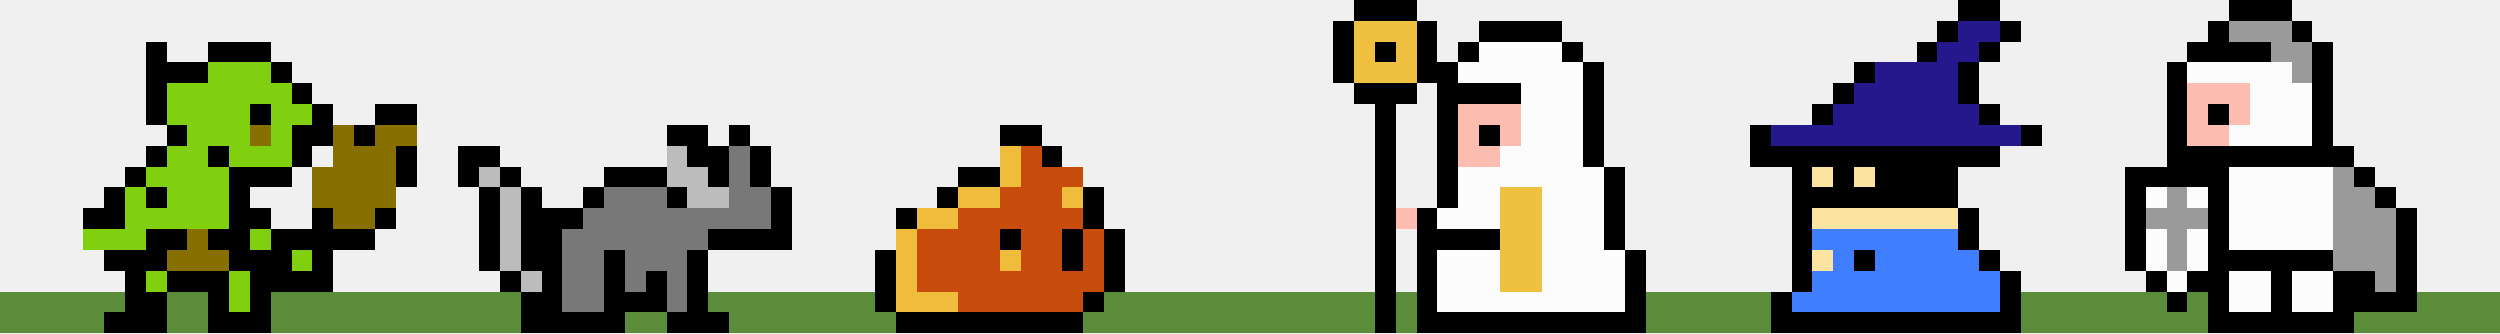
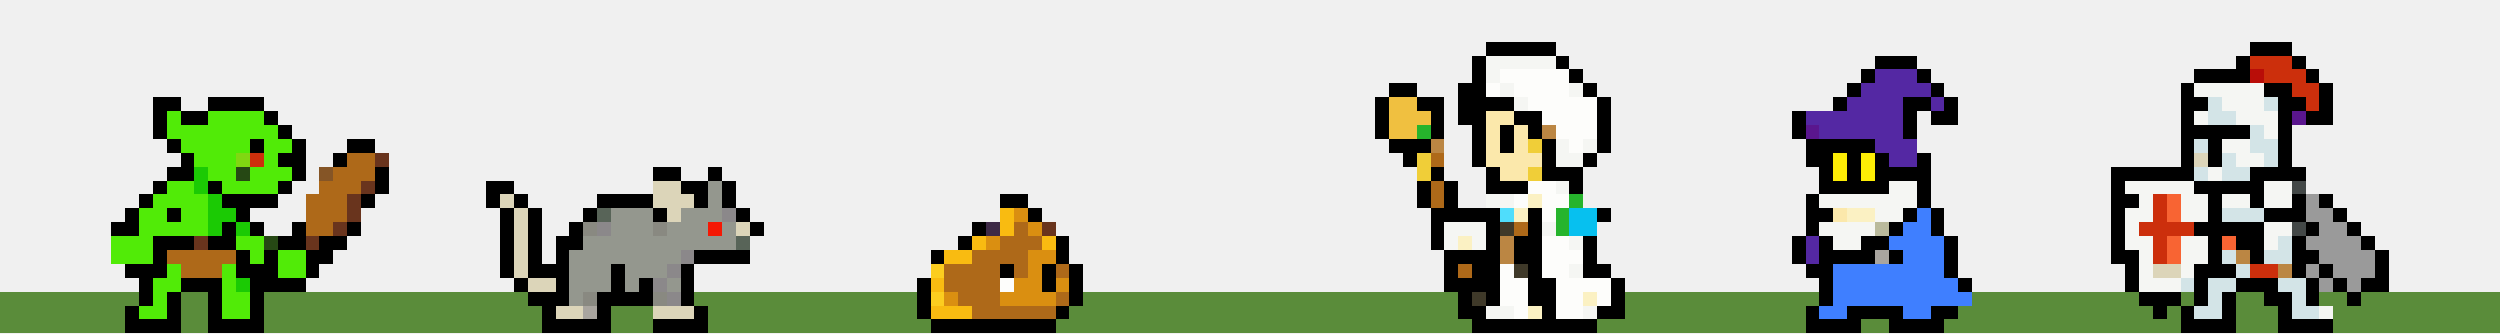
- <svg xmlns="http://www.w3.org/2000/svg" viewBox="0 0 120 16" width="960" height="128" shape-rendering="crispEdges">
+ <svg xmlns="http://www.w3.org/2000/svg" viewBox="0 0 180 24" width="960" height="128" shape-rendering="crispEdges">
  <defs>
    <filter id="flash">
      <feFlood flood-color="#ffffff" />
      <feComposite operator="in" in2="SourceAlpha" />
    </filter>
    <g id="a0">
-       <path fill="#000000" d="M3 2h1v1h-1zM6 2h3v1h-3zM3 3h3v1h-3zM9 3h1v1h-1zM3 4h1v1h-1zM10 4h1v1h-1zM3 5h1v1h-1zM8 5h1v1h-1zM11 5h1v1h-1zM14 5h2v1h-2zM4 6h1v1h-1zM10 6h2v1h-2zM13 6h1v1h-1zM3 7h1v1h-1zM6 7h1v1h-1zM10 7h1v1h-1zM15 7h1v1h-1zM2 8h1v1h-1zM7 8h3v1h-3zM15 8h1v1h-1zM1 9h1v1h-1zM3 9h1v1h-1zM7 9h1v1h-1zM0 10h2v1h-2zM7 10h2v1h-2zM11 10h1v1h-1zM14 10h1v1h-1zM3 11h2v1h-2zM6 11h2v1h-2zM9 11h5v1h-5zM1 12h3v1h-3zM7 12h3v1h-3zM11 12h1v1h-1zM2 13h1v1h-1zM4 13h3v1h-3zM8 13h4v1h-4zM2 14h2v1h-2zM6 14h1v1h-1zM8 14h1v1h-1zM1 15h3v1h-3zM6 15h3v1h-3z" />
-       <path fill="#80d010" d="M6 3h3v1h-3zM4 4h6v1h-6zM4 5h4v1h-4zM9 5h2v1h-2zM5 6h3v1h-3zM9 6h1v1h-1zM4 7h2v1h-2zM7 7h3v1h-3zM3 8h4v1h-4zM2 9h1v1h-1zM4 9h3v1h-3zM2 10h5v1h-5zM0 11h3v1h-3zM8 11h1v1h-1zM10 12h1v1h-1zM3 13h1v1h-1zM7 13h1v1h-1zM7 14h1v1h-1z" />
-       <path fill="#887000" d="M8 6h1v1h-1zM12 6h1v1h-1zM14 6h2v1h-2zM12 7h3v1h-3zM11 8h4v1h-4zM11 9h4v1h-4zM12 10h2v1h-2zM5 11h1v1h-1zM4 12h3v1h-3z" />
+       <path fill="#000000" d="M5 7h2v1h-2zM9 7h4v1h-4zM5 8h1v1h-1zM7 8h2v1h-2zM13 8h1v1h-1zM5 9h1v1h-1zM14 9h1v1h-1zM6 10h1v1h-1zM12 10h1v1h-1zM15 10h1v1h-1zM19 10h2v1h-2zM7 11h1v1h-1zM14 11h2v1h-2zM18 11h1v1h-1zM6 12h2v1h-2zM15 12h1v1h-1zM21 12h1v1h-1zM5 13h1v1h-1zM9 13h1v1h-1zM14 13h1v1h-1zM21 13h1v1h-1zM4 14h1v1h-1zM10 14h4v1h-4zM20 14h1v1h-1zM3 15h1v1h-1zM6 15h1v1h-1zM11 15h1v1h-1zM2 16h2v1h-2zM10 16h1v1h-1zM12 16h1v1h-1zM15 16h1v1h-1zM19 16h1v1h-1zM5 17h3v1h-3zM9 17h2v1h-2zM14 17h2v1h-2zM17 17h2v1h-2zM5 18h1v1h-1zM11 18h1v1h-1zM13 18h1v1h-1zM16 18h2v1h-2zM3 19h3v1h-3zM11 19h3v1h-3zM16 19h1v1h-1zM4 20h1v1h-1zM7 20h3v1h-3zM12 20h4v1h-4zM4 21h1v1h-1zM6 21h1v1h-1zM9 21h1v1h-1zM12 21h1v1h-1zM3 22h1v1h-1zM6 22h1v1h-1zM9 22h1v1h-1zM12 22h1v1h-1zM3 23h4v1h-4zM9 23h4v1h-4z" />
+       <path fill="#1bca04" d="M8 12h1v1h-1zM8 13h1v1h-1zM9 14h1v1h-1zM9 15h2v1h-2zM9 16h1v1h-1zM11 16h1v1h-1zM11 20h1v1h-1z" />
+       <path fill="#264814" d="M11 12h1v1h-1zM13 17h1v1h-1z" />
+       <path fill="#51eb07" d="M6 8h1v1h-1zM9 8h4v1h-4zM6 9h8v1h-8zM7 10h5v1h-5zM13 10h2v1h-2zM8 11h3v1h-3zM13 11h1v1h-1zM9 12h2v1h-2zM12 12h3v1h-3zM6 13h2v1h-2zM10 13h4v1h-4zM5 14h4v1h-4zM4 15h2v1h-2zM7 15h2v1h-2zM4 16h5v1h-5zM2 17h3v1h-3zM11 17h2v1h-2zM2 18h3v1h-3zM12 18h1v1h-1zM14 18h2v1h-2zM6 19h1v1h-1zM10 19h1v1h-1zM14 19h2v1h-2zM5 20h2v1h-2zM10 20h1v1h-1zM5 21h1v1h-1zM10 21h2v1h-2zM4 22h2v1h-2zM10 22h2v1h-2z" />
+       <path fill="#69341d" d="M21 11h1v1h-1zM20 13h1v1h-1zM19 14h1v1h-1zM19 15h1v1h-1zM18 16h1v1h-1zM8 17h1v1h-1zM16 17h1v1h-1z" />
+       <path fill="#81d712" d="M11 11h1v1h-1z" />
+       <path fill="#855526" d="M17 12h1v1h-1z" />
+       <path fill="#ae6919" d="M19 11h2v1h-2zM18 12h3v1h-3zM17 13h3v1h-3zM16 14h3v1h-3zM16 15h3v1h-3zM16 16h2v1h-2zM6 18h5v1h-5zM7 19h3v1h-3z" />
+       <path fill="#cc2f0c" d="M12 11h1v1h-1z" />
    </g>
    <g id="a1">
-       <path fill="#000000" d="M10 6h2v1h-2zM13 6h1v1h-1zM0 7h2v1h-2zM11 7h2v1h-2zM14 7h1v1h-1zM0 8h1v1h-1zM2 8h1v1h-1zM7 8h3v1h-3zM12 8h1v1h-1zM14 8h1v1h-1zM1 9h1v1h-1zM3 9h1v1h-1zM6 9h1v1h-1zM10 9h1v1h-1zM15 9h1v1h-1zM1 10h1v1h-1zM3 10h3v1h-3zM15 10h1v1h-1zM1 11h1v1h-1zM3 11h2v1h-2zM12 11h4v1h-4zM1 12h1v1h-1zM3 12h2v1h-2zM7 12h1v1h-1zM11 12h1v1h-1zM2 13h1v1h-1zM4 13h1v1h-1zM7 13h1v1h-1zM9 13h1v1h-1zM11 13h1v1h-1zM3 14h2v1h-2zM7 14h3v1h-3zM11 14h1v1h-1zM3 15h5v1h-5zM10 15h3v1h-3z" />
-       <path fill="#787878" d="M13 7h1v1h-1zM13 8h1v1h-1zM7 9h3v1h-3zM13 9h2v1h-2zM6 10h9v1h-9zM5 11h7v1h-7zM5 12h2v1h-2zM8 12h3v1h-3zM5 13h2v1h-2zM8 13h1v1h-1zM10 13h1v1h-1zM5 14h2v1h-2zM10 14h1v1h-1z" />
-       <path fill="#bcbcbc" d="M10 7h1v1h-1zM1 8h1v1h-1zM10 8h2v1h-2zM2 9h1v1h-1zM11 9h2v1h-2zM2 10h1v1h-1zM2 11h1v1h-1zM2 12h1v1h-1zM3 13h1v1h-1z" />
+       <path fill="#000000" d="M14 12h2v1h-2zM18 12h1v1h-1zM2 13h2v1h-2zM16 13h2v1h-2zM19 13h1v1h-1zM2 14h1v1h-1zM4 14h1v1h-1zM10 14h4v1h-4zM17 14h1v1h-1zM19 14h1v1h-1zM3 15h1v1h-1zM5 15h1v1h-1zM9 15h1v1h-1zM14 15h1v1h-1zM20 15h1v1h-1zM3 16h1v1h-1zM5 16h1v1h-1zM8 16h1v1h-1zM21 16h1v1h-1zM3 17h1v1h-1zM5 17h1v1h-1zM7 17h2v1h-2zM3 18h1v1h-1zM5 18h1v1h-1zM7 18h1v1h-1zM17 18h4v1h-4zM3 19h1v1h-1zM5 19h3v1h-3zM11 19h1v1h-1zM16 19h1v1h-1zM4 20h1v1h-1zM7 20h1v1h-1zM11 20h1v1h-1zM13 20h1v1h-1zM16 20h1v1h-1zM5 21h3v1h-3zM10 21h4v1h-4zM16 21h1v1h-1zM6 22h1v1h-1zM10 22h1v1h-1zM17 22h1v1h-1zM6 23h5v1h-5zM14 23h4v1h-4z" />
+       <path fill="#586458" d="M10 15h1v1h-1zM20 17h1v1h-1z" />
+       <path fill="#898981" d="M9 16h1v1h-1zM14 16h1v1h-1zM9 21h1v1h-1zM14 21h1v1h-1z" />
+       <path fill="#8b888a" d="M19 15h1v1h-1zM10 16h1v1h-1zM16 18h1v1h-1zM15 19h1v1h-1zM14 20h1v1h-1zM15 21h1v1h-1z" />
+       <path fill="#94978e" d="M18 13h1v1h-1zM18 14h1v1h-1zM11 15h3v1h-3zM16 15h3v1h-3zM11 16h3v1h-3zM15 16h3v1h-3zM19 16h1v1h-1zM9 17h11v1h-11zM8 18h8v1h-8zM8 19h3v1h-3zM12 19h3v1h-3zM8 20h3v1h-3zM12 20h1v1h-1zM15 20h1v1h-1zM8 21h1v1h-1z" />
+       <path fill="#a9a59f" d="M9 22h1v1h-1z" />
+       <path fill="#dcd5b9" d="M14 13h2v1h-2zM3 14h1v1h-1zM14 14h3v1h-3zM4 15h1v1h-1zM15 15h1v1h-1zM4 16h1v1h-1zM20 16h1v1h-1zM4 17h1v1h-1zM4 18h1v1h-1zM4 19h1v1h-1zM5 20h2v1h-2zM7 22h2v1h-2zM14 22h3v1h-3z" />
+       <path fill="#f51804" d="M18 16h1v1h-1z" />
    </g>
    <g id="a2">
-       <path fill="#000000" d="M8 6h2v1h-2zM10 7h1v1h-1zM6 8h2v1h-2zM5 9h1v1h-1zM12 9h1v1h-1zM3 10h1v1h-1zM12 10h1v1h-1zM8 11h1v1h-1zM11 11h1v1h-1zM13 11h1v1h-1zM2 12h1v1h-1zM11 12h1v1h-1zM13 12h1v1h-1zM2 13h1v1h-1zM13 13h1v1h-1zM2 14h1v1h-1zM12 14h1v1h-1zM3 15h9v1h-9z" />
-       <path fill="#c84c0c" d="M9 7h1v1h-1zM9 8h3v1h-3zM8 9h3v1h-3zM6 10h6v1h-6zM4 11h4v1h-4zM9 11h2v1h-2zM12 11h1v1h-1zM4 12h4v1h-4zM9 12h2v1h-2zM12 12h1v1h-1zM4 13h9v1h-9zM6 14h6v1h-6z" />
-       <path fill="#f0bc3c" d="M8 7h1v1h-1zM8 8h1v1h-1zM6 9h2v1h-2zM11 9h1v1h-1zM4 10h2v1h-2zM3 11h1v1h-1zM3 12h1v1h-1zM8 12h1v1h-1zM3 13h1v1h-1zM3 14h3v1h-3z" />
+       <path fill="#000000" d="M12 14h2v1h-2zM14 15h1v1h-1zM10 16h1v1h-1zM9 17h1v1h-1zM16 17h1v1h-1zM7 18h1v1h-1zM16 18h1v1h-1zM12 19h1v1h-1zM15 19h1v1h-1zM17 19h1v1h-1zM6 20h1v1h-1zM15 20h1v1h-1zM17 20h1v1h-1zM6 21h1v1h-1zM17 21h1v1h-1zM6 22h1v1h-1zM16 22h1v1h-1zM7 23h9v1h-9z" />
+       <path fill="#3d2946" d="M11 16h1v1h-1z" />
+       <path fill="#69341d" d="M15 16h1v1h-1z" />
+       <path fill="#ae6919" d="M13 16h1v1h-1zM12 17h3v1h-3zM10 18h4v1h-4zM8 19h4v1h-4zM13 19h1v1h-1zM16 19h1v1h-1zM8 20h4v1h-4zM9 21h3v1h-3zM16 21h1v1h-1zM10 22h6v1h-6z" />
+       <path fill="#da8f11" d="M13 15h1v1h-1zM14 16h1v1h-1zM11 17h1v1h-1zM14 18h2v1h-2zM14 19h1v1h-1zM13 20h2v1h-2zM16 20h1v1h-1zM8 21h1v1h-1zM12 21h4v1h-4z" />
+       <path fill="#f9bb11" d="M12 15h1v1h-1zM12 16h1v1h-1zM10 17h1v1h-1zM15 17h1v1h-1zM8 18h2v1h-2zM7 20h1v1h-1zM7 22h3v1h-3z" />
+       <path fill="#fccd1f" d="M7 19h1v1h-1zM7 21h1v1h-1z" />
+       <path fill="#fdfdfb" d="M12 20h1v1h-1z" />
    </g>
    <g id="a3">
-       <path fill="#000000" d="M6 0h3v1h-3zM5 1h1v1h-1zM9 1h1v1h-1zM4 2h1v1h-1zM7 2h4v1h-4zM4 3h1v1h-1zM11 3h1v1h-1zM4 4h1v1h-1zM11 4h1v1h-1zM4 5h1v1h-1zM9 5h1v1h-1zM11 5h1v1h-1zM4 6h1v1h-1zM11 6h1v1h-1zM3 7h9v1h-9zM2 8h1v1h-1zM9 8h5v1h-5zM1 9h1v1h-1zM9 9h1v1h-1zM13 9h1v1h-1zM0 10h1v1h-1zM9 10h1v1h-1zM13 10h1v1h-1zM0 11h1v1h-1zM9 11h1v1h-1zM13 11h1v1h-1zM0 12h1v1h-1zM4 12h6v1h-6zM13 12h1v1h-1zM0 13h1v1h-1zM2 13h2v1h-2zM6 13h1v1h-1zM9 13h2v1h-2zM12 13h1v1h-1zM0 14h4v1h-4zM6 14h1v1h-1zM9 14h1v1h-1zM11 14h1v1h-1zM3 15h7v1h-7z" />
-       <path fill="currentColor" d="M6 1h3v1h-3zM5 2h2v1h-2zM5 3h1v1h-1zM3 8h1v1h-1zM2 9h2v1h-2zM11 9h1v1h-1zM1 10h3v1h-3zM10 10h3v1h-3zM1 11h3v1h-3zM11 11h1v1h-1zM1 12h3v1h-3zM11 12h1v1h-1zM1 13h1v1h-1z" />
-       <path fill="#fcbcb0" d="M8 4h3v1h-3zM8 5h1v1h-1zM10 5h1v1h-1zM9 6h2v1h-2z" />
-       <path fill="#fcfcfc" d="M6 3h5v1h-5zM5 4h3v1h-3zM5 5h3v1h-3zM5 6h4v1h-4zM4 8h5v1h-5zM4 9h5v1h-5zM10 9h1v1h-1zM12 9h1v1h-1zM4 10h5v1h-5zM4 11h5v1h-5zM10 11h1v1h-1zM12 11h1v1h-1zM10 12h1v1h-1zM12 12h1v1h-1zM4 13h2v1h-2zM7 13h2v1h-2zM11 13h1v1h-1zM4 14h2v1h-2zM7 14h2v1h-2z" />
+       <path fill="#000000" d="M9 3h3v1h-3zM8 4h1v1h-1zM12 4h1v1h-1zM7 5h1v1h-1zM12 5h4v1h-4zM6 6h1v1h-1zM9 6h2v1h-2zM16 6h1v1h-1zM6 7h1v1h-1zM8 7h2v1h-2zM15 7h2v1h-2zM6 8h2v1h-2zM9 8h1v1h-1zM16 8h1v1h-1zM9 9h1v1h-1zM12 9h5v1h-5zM9 10h1v1h-1zM14 10h1v1h-1zM16 10h1v1h-1zM9 11h1v1h-1zM14 11h1v1h-1zM16 11h1v1h-1zM8 12h4v1h-4zM16 12h6v1h-6zM11 13h5v1h-5zM21 13h1v1h-1zM6 14h1v1h-1zM8 14h1v1h-1zM11 14h1v1h-1zM14 14h1v1h-1zM20 14h2v1h-2zM5 15h1v1h-1zM8 15h3v1h-3zM14 15h1v1h-1zM21 15h1v1h-1zM4 16h1v1h-1zM7 16h1v1h-1zM11 16h5v1h-5zM21 16h1v1h-1zM3 17h1v1h-1zM8 17h1v1h-1zM11 17h2v1h-2zM14 17h1v1h-1zM21 17h1v1h-1zM2 18h1v1h-1zM7 18h2v1h-2zM11 18h1v1h-1zM14 18h1v1h-1zM20 18h2v1h-2zM2 19h1v1h-1zM6 19h1v1h-1zM8 19h1v1h-1zM13 19h3v1h-3zM20 19h1v1h-1zM2 20h2v1h-2zM5 20h1v1h-1zM7 20h1v1h-1zM10 20h3v1h-3zM15 20h1v1h-1zM20 20h1v1h-1zM4 21h1v1h-1zM7 21h1v1h-1zM9 21h2v1h-2zM13 21h1v1h-1zM15 21h1v1h-1zM17 21h3v1h-3zM9 22h1v1h-1zM13 22h1v1h-1zM16 22h1v1h-1zM18 22h1v1h-1zM6 23h4v1h-4zM13 23h4v1h-4z" />
+       <path fill="#434847" d="M8 13h1v1h-1zM8 16h1v1h-1z" />
+       <path fill="#5a168e" d="M8 8h1v1h-1z" />
+       <path fill="#b90d08" d="M11 5h1v1h-1z" />
+       <path fill="#bb8643" d="M12 18h1v1h-1zM9 19h1v1h-1z" />
+       <path fill="#cc2f0c" d="M9 4h3v1h-3zM8 5h3v1h-3zM7 6h2v1h-2zM7 7h1v1h-1zM18 14h1v1h-1zM18 15h1v1h-1zM16 16h4v1h-4zM18 17h1v1h-1zM18 18h1v1h-1zM10 19h2v1h-2z" />
+       <path fill="#d3e4e7" d="M10 7h1v1h-1zM14 7h1v1h-1zM13 8h2v1h-2zM11 9h1v1h-1zM10 10h2v1h-2zM15 10h1v1h-1zM10 11h1v1h-1zM13 11h1v1h-1zM12 12h2v1h-2zM15 12h1v1h-1zM11 15h3v1h-3zM9 17h1v1h-1zM9 18h2v1h-2zM13 18h1v1h-1zM12 19h1v1h-1zM8 20h2v1h-2zM13 20h2v1h-2zM16 20h1v1h-1zM8 21h1v1h-1zM14 21h1v1h-1zM7 22h2v1h-2zM14 22h2v1h-2z" />
+       <path fill="#dcd5b9" d="M15 11h1v1h-1zM17 19h2v1h-2z" />
+       <path fill="currentColor" d="M7 14h1v1h-1zM6 15h2v1h-2zM5 16h2v1h-2zM4 17h4v1h-4zM3 18h4v1h-4zM3 19h3v1h-3zM7 19h1v1h-1zM4 20h1v1h-1zM6 20h1v1h-1z" />
+       <path fill="#f5f6f3" d="M11 6h5v1h-5zM11 7h3v1h-3zM10 8h3v1h-3zM15 8h1v1h-1zM10 9h1v1h-1zM12 10h2v1h-2zM11 11h2v1h-2zM14 12h1v1h-1zM9 13h2v1h-2zM16 13h5v1h-5zM9 14h2v1h-2zM12 14h2v1h-2zM15 14h2v1h-2zM19 14h1v1h-1zM15 15h2v1h-2zM19 15h2v1h-2zM9 16h2v1h-2zM20 16h1v1h-1zM10 17h1v1h-1zM15 17h2v1h-2zM19 17h2v1h-2zM15 18h2v1h-2zM19 18h1v1h-1zM16 19h1v1h-1zM19 19h1v1h-1zM17 20h3v1h-3zM6 22h1v1h-1z" />
+       <path fill="#f86433" d="M17 14h1v1h-1zM17 15h1v1h-1zM13 17h1v1h-1zM17 17h1v1h-1zM17 18h1v1h-1z" />
    </g>
    <g id="a4">
-       <path fill="#000000" d="M2 0h2v1h-2zM1 1h1v1h-1zM4 1h1v1h-1zM2 2h1v1h-1zM5 2h1v1h-1zM3 3h1v1h-1zM8 3h1v1h-1zM3 4h1v1h-1zM9 4h1v1h-1zM2 5h1v1h-1zM10 5h1v1h-1zM0 6h1v1h-1zM13 6h1v1h-1zM2 7h12v1h-12zM4 8h4v1h-4zM9 8h1v1h-1zM11 8h1v1h-1zM4 9h8v1h-8zM3 10h1v1h-1zM11 10h1v1h-1zM3 11h1v1h-1zM11 11h1v1h-1zM2 12h1v1h-1zM8 12h1v1h-1zM11 12h1v1h-1zM1 13h1v1h-1zM11 13h1v1h-1zM1 14h1v1h-1zM12 14h1v1h-1zM1 15h12v1h-12z" />
-       <path fill="#24188c" d="M2 1h2v1h-2zM3 2h2v1h-2zM4 3h4v1h-4zM4 4h5v1h-5zM3 5h7v1h-7zM1 6h12v1h-12z" />
-       <path fill="currentColor" d="M4 11h7v1h-7zM3 12h5v1h-5zM9 12h1v1h-1zM2 13h9v1h-9zM2 14h10v1h-10z" />
-       <path fill="#fce4a0" d="M8 8h1v1h-1zM10 8h1v1h-1zM4 10h7v1h-7zM10 12h1v1h-1z" />
+       <path fill="#000000" d="M9 4h3v1h-3zM8 5h1v1h-1zM12 5h1v1h-1zM7 6h1v1h-1zM13 6h1v1h-1zM6 7h1v1h-1zM8 7h2v1h-2zM14 7h1v1h-1zM6 8h2v1h-2zM9 8h1v1h-1zM17 8h1v1h-1zM9 9h1v1h-1zM17 9h1v1h-1zM12 10h5v1h-5zM8 11h1v1h-1zM11 11h1v1h-1zM13 11h1v1h-1zM15 11h2v1h-2zM8 12h4v1h-4zM13 12h1v1h-1zM15 12h1v1h-1zM8 13h1v1h-1zM11 13h5v1h-5zM8 14h1v1h-1zM16 14h1v1h-1zM7 15h1v1h-1zM9 15h1v1h-1zM15 15h2v1h-2zM7 16h1v1h-1zM10 16h1v1h-1zM16 16h1v1h-1zM6 17h1v1h-1zM11 17h2v1h-2zM15 17h1v1h-1zM17 17h1v1h-1zM6 18h1v1h-1zM10 18h1v1h-1zM12 18h4v1h-4zM17 18h1v1h-1zM6 19h1v1h-1zM15 19h2v1h-2zM5 20h1v1h-1zM15 20h1v1h-1zM15 21h1v1h-1zM6 22h2v1h-2zM10 22h4v1h-4zM16 22h1v1h-1zM7 23h4v1h-4zM13 23h4v1h-4z" />
+       <path fill="#5428a3" d="M9 5h3v1h-3zM8 6h5v1h-5zM7 7h1v1h-1zM10 7h4v1h-4zM10 8h7v1h-7zM10 9h6v1h-6zM9 10h3v1h-3zM9 11h2v1h-2zM16 17h1v1h-1zM16 18h1v1h-1z" />
+       <path fill="#5a168e" d="M16 9h1v1h-1z" />
+       <path fill="currentColor" d="M8 15h1v1h-1zM8 16h2v1h-2zM7 17h4v1h-4zM7 18h3v1h-3zM7 19h8v1h-8zM6 20h9v1h-9zM5 21h10v1h-10zM8 22h2v1h-2zM14 22h2v1h-2z" />
+       <path fill="#a9a59f" d="M11 18h1v1h-1z" />
+       <path fill="#baba9c" d="M11 16h1v1h-1z" />
+       <path fill="#f5f6f3" d="M9 13h2v1h-2zM9 14h7v1h-7zM10 15h2v1h-2zM12 16h4v1h-4zM13 17h2v1h-2z" />
+       <path fill="#fbe8ab" d="M14 15h1v1h-1z" />
+       <path fill="#fbf1c3" d="M12 15h2v1h-2z" />
+       <path fill="#fded05" d="M12 11h1v1h-1zM14 11h1v1h-1zM12 12h1v1h-1zM14 12h1v1h-1z" />
    </g>
    <g id="a5">
-       <path fill="#000000" d="M12 0h3v1h-3zM5 1h4v1h-4zM11 1h1v1h-1zM15 1h1v1h-1zM4 2h1v1h-1zM9 2h1v1h-1zM11 2h1v1h-1zM13 2h1v1h-1zM15 2h1v1h-1zM3 3h1v1h-1zM10 3h2v1h-2zM15 3h1v1h-1zM3 4h1v1h-1zM7 4h4v1h-4zM12 4h3v1h-3zM3 5h1v1h-1zM10 5h1v1h-1zM13 5h1v1h-1zM3 6h1v1h-1zM8 6h1v1h-1zM10 6h1v1h-1zM13 6h1v1h-1zM3 7h1v1h-1zM10 7h1v1h-1zM13 7h1v1h-1zM2 8h1v1h-1zM10 8h1v1h-1zM13 8h1v1h-1zM2 9h1v1h-1zM10 9h1v1h-1zM13 9h1v1h-1zM2 10h1v1h-1zM11 10h1v1h-1zM13 10h1v1h-1zM2 11h1v1h-1zM8 11h4v1h-4zM13 11h1v1h-1zM1 12h1v1h-1zM11 12h1v1h-1zM13 12h1v1h-1zM1 13h1v1h-1zM11 13h1v1h-1zM13 13h1v1h-1zM1 14h1v1h-1zM11 14h1v1h-1zM13 14h1v1h-1zM1 15h11v1h-11zM13 15h1v1h-1z" />
-       <path fill="currentColor" d="M12 1h3v1h-3zM12 2h1v1h-1zM14 2h1v1h-1zM12 3h3v1h-3zM6 9h2v1h-2zM6 10h2v1h-2zM6 11h2v1h-2zM6 12h2v1h-2zM6 13h2v1h-2z" />
-       <path fill="#fcbcb0" d="M7 5h3v1h-3zM7 6h1v1h-1zM9 6h1v1h-1zM8 7h2v1h-2zM12 10h1v1h-1z" />
-       <path fill="#fcfcfc" d="M5 2h4v1h-4zM4 3h6v1h-6zM4 4h3v1h-3zM4 5h3v1h-3zM4 6h3v1h-3zM4 7h4v1h-4zM3 8h7v1h-7zM3 9h3v1h-3zM8 9h2v1h-2zM3 10h3v1h-3zM8 10h3v1h-3zM3 11h3v1h-3zM2 12h4v1h-4zM8 12h3v1h-3zM2 13h4v1h-4zM8 13h3v1h-3zM2 14h9v1h-9z" />
+       <path fill="#000000" d="M8 3h5v1h-5zM7 4h1v1h-1zM13 4h1v1h-1zM6 5h1v1h-1zM13 5h1v1h-1zM5 6h1v1h-1zM13 6h2v1h-2zM18 6h2v1h-2zM4 7h1v1h-1zM11 7h4v1h-4zM16 7h2v1h-2zM20 7h1v1h-1zM4 8h1v1h-1zM9 8h2v1h-2zM13 8h2v1h-2zM16 8h1v1h-1zM20 8h1v1h-1zM4 9h1v1h-1zM9 9h1v1h-1zM11 9h1v1h-1zM13 9h1v1h-1zM16 9h1v1h-1zM20 9h1v1h-1zM4 10h1v1h-1zM8 10h1v1h-1zM11 10h1v1h-1zM13 10h1v1h-1zM17 10h3v1h-3zM5 11h1v1h-1zM8 11h1v1h-1zM13 11h1v1h-1zM18 11h1v1h-1zM6 12h3v1h-3zM12 12h1v1h-1zM16 12h1v1h-1zM6 13h1v1h-1zM10 13h3v1h-3zM15 13h1v1h-1zM17 13h1v1h-1zM15 14h1v1h-1zM17 14h1v1h-1zM4 15h1v1h-1zM9 15h1v1h-1zM12 15h5v1h-5zM9 16h1v1h-1zM12 16h1v1h-1zM16 16h1v1h-1zM5 17h1v1h-1zM9 17h2v1h-2zM12 17h1v1h-1zM16 17h1v1h-1zM5 18h1v1h-1zM9 18h2v1h-2zM12 18h4v1h-4zM4 19h2v1h-2zM9 19h1v1h-1zM12 19h2v1h-2zM15 19h1v1h-1zM3 20h1v1h-1zM8 20h2v1h-2zM12 20h4v1h-4zM3 21h1v1h-1zM8 21h2v1h-2zM12 21h1v1h-1zM14 21h1v1h-1zM3 22h2v1h-2zM8 22h1v1h-1zM13 22h2v1h-2zM5 23h9v1h-9z" />
+       <path fill="#07c0ef" d="M5 15h2v1h-2zM5 16h2v1h-2z" />
+       <path fill="currentColor" d="M18 7h2v1h-2zM17 8h3v1h-3zM18 9h2v1h-2z" />
+       <path fill="#26b42c" d="M17 9h1v1h-1zM6 14h1v1h-1zM7 15h1v1h-1zM7 16h1v1h-1z" />
+       <path fill="#3f3929" d="M11 16h1v1h-1zM10 19h1v1h-1zM13 21h1v1h-1z" />
+       <path fill="#4fddfc" d="M11 15h1v1h-1z" />
+       <path fill="#ae6919" d="M16 11h1v1h-1zM16 13h1v1h-1zM16 14h1v1h-1zM10 16h1v1h-1zM14 19h1v1h-1z" />
+       <path fill="#bb8643" d="M8 9h1v1h-1zM16 10h1v1h-1zM11 17h1v1h-1zM11 18h1v1h-1z" />
+       <path fill="#f0ce38" d="M9 10h1v1h-1zM17 11h1v1h-1zM9 12h1v1h-1zM17 12h1v1h-1z" />
+       <path fill="#f5f6f3" d="M8 4h5v1h-5zM12 5h1v1h-1zM6 6h1v1h-1zM11 6h1v1h-1zM10 7h1v1h-1zM5 10h1v1h-1zM7 10h1v1h-1zM6 11h2v1h-2zM7 13h1v1h-1zM11 14h2v1h-2zM8 16h1v1h-1zM13 16h3v1h-3zM6 17h1v1h-1zM13 17h1v1h-1zM15 17h1v1h-1zM6 19h1v1h-1zM5 22h1v1h-1zM11 22h2v1h-2z" />
+       <path fill="#fbe8ab" d="M11 8h2v1h-2zM10 9h1v1h-1zM12 9h1v1h-1zM10 10h1v1h-1zM12 10h1v1h-1zM9 11h4v1h-4zM10 12h2v1h-2z" />
+       <path fill="#fbf1c3" d="M9 14h1v1h-1zM10 15h1v1h-1zM14 17h1v1h-1zM5 21h1v1h-1zM9 22h1v1h-1z" />
+       <path fill="#fdfdfb" d="M7 5h5v1h-5zM7 6h4v1h-4zM12 6h1v1h-1zM5 7h5v1h-5zM5 8h4v1h-4zM5 9h3v1h-3zM6 10h1v1h-1zM8 13h2v1h-2zM7 14h2v1h-2zM10 14h1v1h-1zM8 15h1v1h-1zM7 17h2v1h-2zM6 18h3v1h-3zM7 19h2v1h-2zM11 19h1v1h-1zM4 20h4v1h-4zM10 20h2v1h-2zM4 21h1v1h-1zM6 21h2v1h-2zM10 21h2v1h-2zM6 22h2v1h-2zM10 22h1v1h-1z" />
    </g>
    <g id="a6">
-       <path fill="#000000" d="M13 0h2v1h-2zM14 1h1v1h-1zM14 2h1v1h-1zM9 3h1v1h-1zM14 3h1v1h-1zM14 4h1v1h-1zM13 5h1v1h-1zM7 6h1v1h-1zM12 6h1v1h-1zM11 7h1v1h-1zM2 8h3v1h-3zM10 8h1v1h-1zM2 9h1v1h-1zM4 9h1v1h-1zM9 9h1v1h-1zM2 10h2v1h-2zM5 10h1v1h-1zM8 10h1v1h-1zM3 11h2v1h-2zM6 11h2v1h-2zM2 12h1v1h-1zM4 12h1v1h-1zM8 12h1v1h-1zM0 13h3v1h-3zM4 13h2v1h-2zM8 13h1v1h-1zM0 14h1v1h-1zM3 14h2v1h-2zM6 14h3v1h-3zM0 15h4v1h-4z" />
-       <path fill="#c4c4c4" d="M13 2h1v1h-1zM12 3h2v1h-2zM11 4h3v1h-3zM10 5h3v1h-3zM9 6h2v1h-2zM8 7h3v1h-3zM7 8h3v1h-3zM6 9h3v1h-3zM6 10h2v1h-2z" />
-       <path fill="#fc9838" d="M3 9h1v1h-1zM4 10h1v1h-1zM5 11h1v1h-1zM3 12h1v1h-1zM5 12h3v1h-3zM3 13h1v1h-1zM6 13h2v1h-2zM2 14h1v1h-1z" />
-       <path fill="#fcfcfc" d="M12 1h2v1h-2zM11 2h2v1h-2zM10 3h2v1h-2zM9 4h2v1h-2zM8 5h2v1h-2zM8 6h1v1h-1zM11 6h1v1h-1zM6 7h2v1h-2zM5 8h2v1h-2zM5 9h1v1h-1zM1 14h1v1h-1z" />
+       <path fill="#000000" d="M17 7h3v1h-3zM19 8h1v1h-1zM19 9h1v1h-1zM13 10h1v1h-1zM19 10h1v1h-1zM18 11h1v1h-1zM17 12h1v1h-1zM11 13h1v1h-1zM16 13h1v1h-1zM15 14h1v1h-1zM6 15h3v1h-3zM14 15h1v1h-1zM6 16h1v1h-1zM8 16h1v1h-1zM13 16h1v1h-1zM6 17h2v1h-2zM9 17h1v1h-1zM12 17h1v1h-1zM7 18h1v1h-1zM10 18h2v1h-2zM6 19h1v1h-1zM8 19h1v1h-1zM12 19h1v1h-1zM4 20h3v1h-3zM9 20h1v1h-1zM12 20h1v1h-1zM4 21h1v1h-1zM7 21h2v1h-2zM10 21h3v1h-3zM4 22h1v1h-1zM7 22h1v1h-1zM5 23h2v1h-2z" />
+       <path fill="#3f3929" d="M8 20h1v1h-1z" />
+       <path fill="#69341d" d="M8 18h1v1h-1z" />
+       <path fill="#ae6919" d="M7 19h1v1h-1zM7 20h1v1h-1z" />
+       <path fill="#d3e4e7" d="M16 8h1v1h-1zM14 13h1v1h-1zM12 16h1v1h-1z" />
+       <path fill="#d8d7cb" d="M17 9h2v1h-2zM16 10h3v1h-3zM15 11h3v1h-3zM14 12h3v1h-3zM13 13h1v1h-1zM12 14h3v1h-3zM11 15h3v1h-3zM10 16h2v1h-2zM10 17h2v1h-2z" />
+       <path fill="#da8f11" d="M11 19h1v1h-1z" />
+       <path fill="#f3cc11" d="M7 16h1v1h-1zM8 17h1v1h-1zM9 18h1v1h-1zM10 20h1v1h-1z" />
+       <path fill="#f5f6f3" d="M18 8h1v1h-1zM15 13h1v1h-1zM5 21h1v1h-1z" />
+       <path fill="#f9bb11" d="M9 19h2v1h-2zM11 20h1v1h-1zM6 21h1v1h-1zM5 22h2v1h-2z" />
+       <path fill="#fdfdfb" d="M17 8h1v1h-1zM15 9h2v1h-2zM14 10h2v1h-2zM13 11h2v1h-2zM12 12h2v1h-2zM12 13h1v1h-1zM10 14h2v1h-2zM9 15h2v1h-2zM9 16h1v1h-1z" />
    </g>
  </defs>
-   <rect x="0" y="14" width="120" height="2" fill="#5a8c3a" />
-   <g transform="translate(4 0)">
+   <rect x="0" y="21" width="180" height="3" fill="#5a8c3a" />
+   <g transform="translate(6 0)">
    <animate attributeName="opacity" values="1;0" begin="-0.3s" dur="0.42s" fill="freeze" />
-     <animateTransform attributeName="transform" type="translate" additive="sum" values="0 0;0 -1" calcMode="discrete" begin="0s" dur="1s" repeatCount="indefinite" />
+     <animateTransform attributeName="transform" type="translate" additive="sum" values="0 0;0 -2" calcMode="discrete" begin="0s" dur="1s" repeatCount="indefinite" />
    <use href="#a0" />
  </g>
-   <g transform="translate(22 0)">
-     <animateTransform attributeName="transform" type="translate" additive="sum" values="0 0;4 0;0 0" begin="-0.08s" dur="0.24s" />
-     <animateTransform attributeName="transform" type="translate" additive="sum" values="0 0;0 -1" calcMode="discrete" begin="0s" dur="1s" repeatCount="indefinite" />
+   <g transform="translate(33 0)">
+     <animateTransform attributeName="transform" type="translate" additive="sum" values="0 0;6 0;0 0" begin="-0.08s" dur="0.24s" />
+     <animateTransform attributeName="transform" type="translate" additive="sum" values="0 0;0 -2" calcMode="discrete" begin="0s" dur="1s" repeatCount="indefinite" />
    <use href="#a1" />
  </g>
-   <g transform="translate(40 0)">
-     <animateTransform attributeName="transform" type="translate" additive="sum" values="0 0;0 -1" calcMode="discrete" begin="0s" dur="1s" repeatCount="indefinite" />
+   <g transform="translate(60 0)">
+     <animateTransform attributeName="transform" type="translate" additive="sum" values="0 0;0 -2" calcMode="discrete" begin="0s" dur="1s" repeatCount="indefinite" />
    <use href="#a2" />
  </g>
-   <g transform="translate(100 0)">
-     <animateTransform attributeName="transform" type="translate" additive="sum" values="0 0;0 -1" calcMode="discrete" begin="0s" dur="1s" repeatCount="indefinite" />
-     <use href="#a3" transform="translate(16 0) scale(-1 1)" color="#9a9a9a" />
+   <g transform="translate(150 0)">
+     <animateTransform attributeName="transform" type="translate" additive="sum" values="0 0;0 -2" calcMode="discrete" begin="0s" dur="1s" repeatCount="indefinite" />
+     <use href="#a3" transform="translate(24 0) scale(-1 1)" color="#9a9a9a" />
  </g>
-   <g transform="translate(82 0)">
-     <animateTransform attributeName="transform" type="translate" additive="sum" values="0 0;0 -1" calcMode="discrete" begin="0s" dur="1s" repeatCount="indefinite" />
-     <use href="#a4" transform="translate(16 0) scale(-1 1)" color="#3f7fff" />
-     <use href="#a4" transform="translate(16 0) scale(-1 1)" filter="url(#flash)" opacity="0">
+   <g transform="translate(123 0)">
+     <animateTransform attributeName="transform" type="translate" additive="sum" values="0 0;0 -2" calcMode="discrete" begin="0s" dur="1s" repeatCount="indefinite" />
+     <use href="#a4" transform="translate(24 0) scale(-1 1)" color="#3f7fff" />
+     <use href="#a4" transform="translate(24 0) scale(-1 1)" filter="url(#flash)" opacity="0">
      <animate attributeName="opacity" values="1;0" begin="0.04s" dur="0.16s" />
    </use>
  </g>
-   <g transform="translate(64 0)">
-     <animateTransform attributeName="transform" type="translate" additive="sum" values="0 0;0 -1" calcMode="discrete" begin="0s" dur="1s" repeatCount="indefinite" />
-     <use href="#a5" transform="translate(16 0) scale(-1 1)" color="#f0c040" />
+   <g transform="translate(96 0)">
+     <animateTransform attributeName="transform" type="translate" additive="sum" values="0 0;0 -2" calcMode="discrete" begin="0s" dur="1s" repeatCount="indefinite" />
+     <use href="#a5" transform="translate(24 0) scale(-1 1)" color="#f0c040" />
  </g>
-   <text x="9" y="7" fill="#ffffff" font-family="monospace" font-size="6" font-weight="bold" opacity="0">
+   <text x="11" y="13" fill="#ffffff" font-family="monospace" font-size="12" font-weight="bold" opacity="0">
    <animate attributeName="opacity" values="1;1" begin="-0.46s" dur="0.7s" />
-     <animateTransform attributeName="transform" type="translate" values="0 0;0 -2" begin="-0.46s" dur="0.7s" />42</text>
-   <use href="#a6" transform="translate(4 0)" opacity="0">
+     <animateTransform attributeName="transform" type="translate" values="0 0;0 -3" begin="-0.46s" dur="0.7s" />42</text>
+   <use href="#a6" transform="translate(6 0)" opacity="0">
    <animate attributeName="opacity" values="1;1;0" keyTimes="0;0.667;1" begin="-0.3s" dur="0.6s" />
    <animateTransform attributeName="transform" type="translate" additive="sum" values="0 0;0 0" begin="-0.3s" dur="0.6s" />
  </use>
-   <text x="89" y="7" fill="#ff5050" font-family="monospace" font-size="6" font-weight="bold" opacity="0">
+   <text x="132" y="13" fill="#ff5050" font-family="monospace" font-size="12" font-weight="bold" opacity="0">
    <animate attributeName="opacity" values="1;1" begin="0.04s" dur="0.7s" />
-     <animateTransform attributeName="transform" type="translate" values="0 0;0 -2" begin="0.04s" dur="0.7s" />7</text>
+     <animateTransform attributeName="transform" type="translate" values="0 0;0 -3" begin="0.04s" dur="0.7s" />7</text>
</svg>
